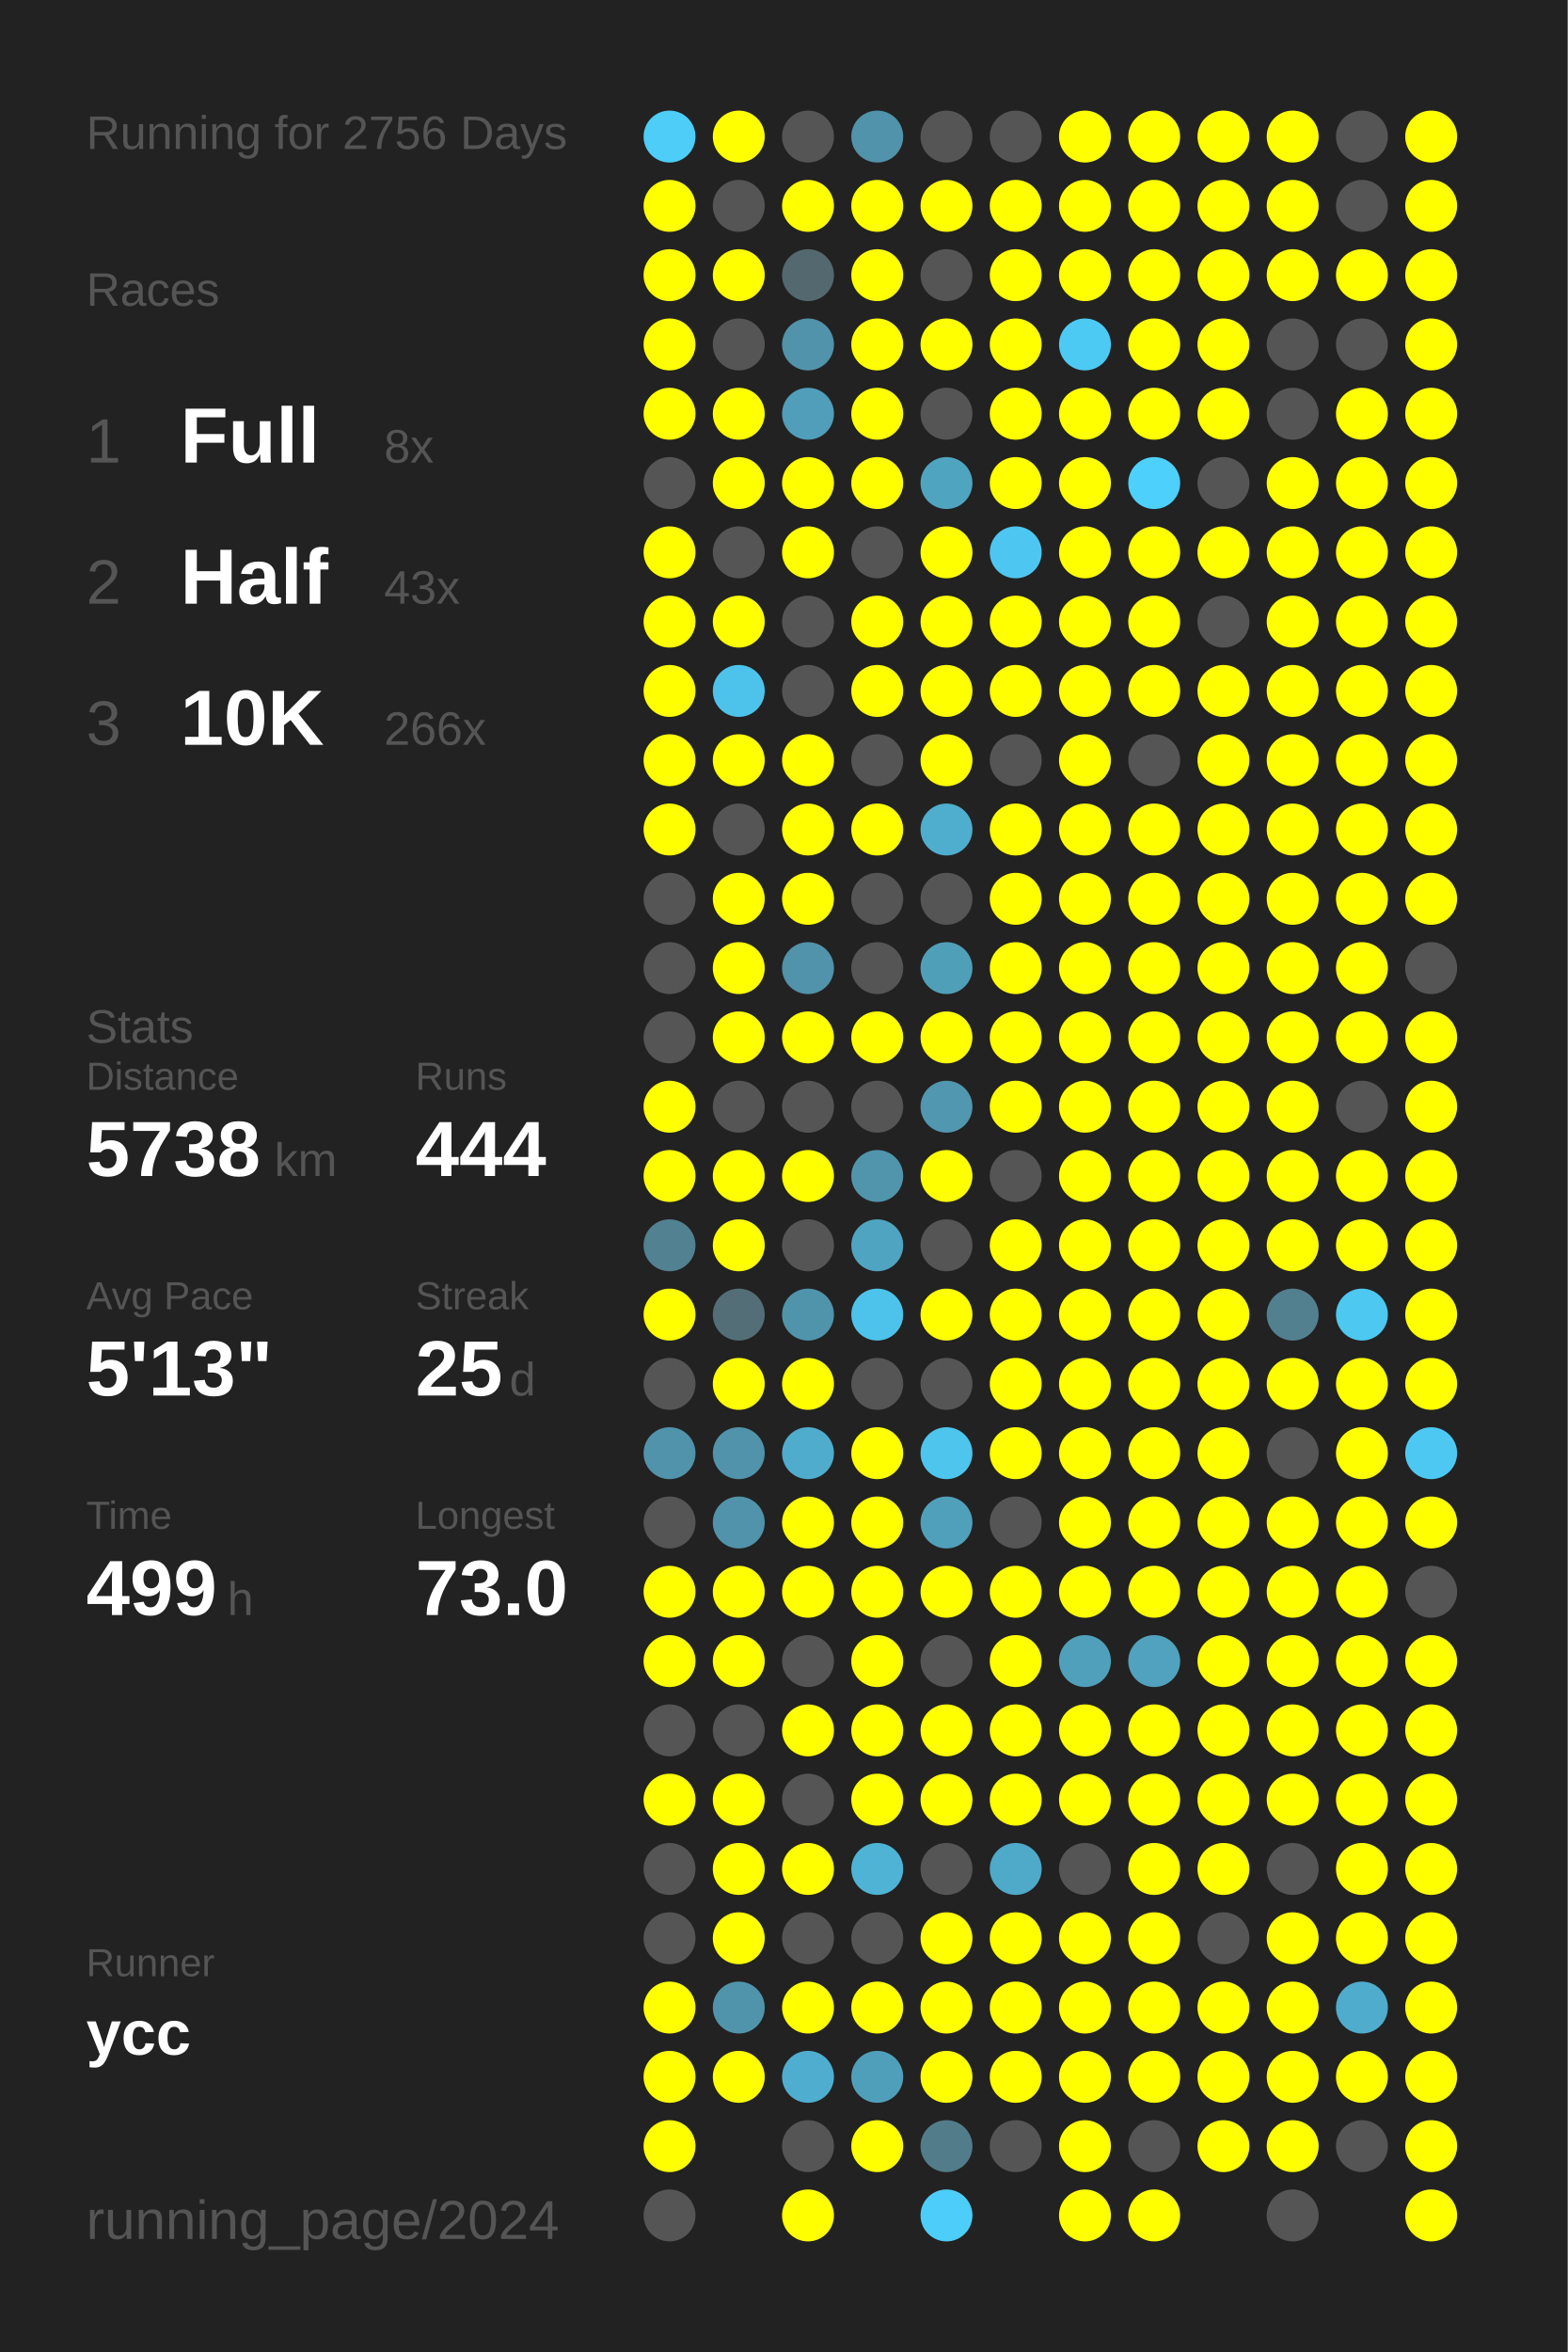
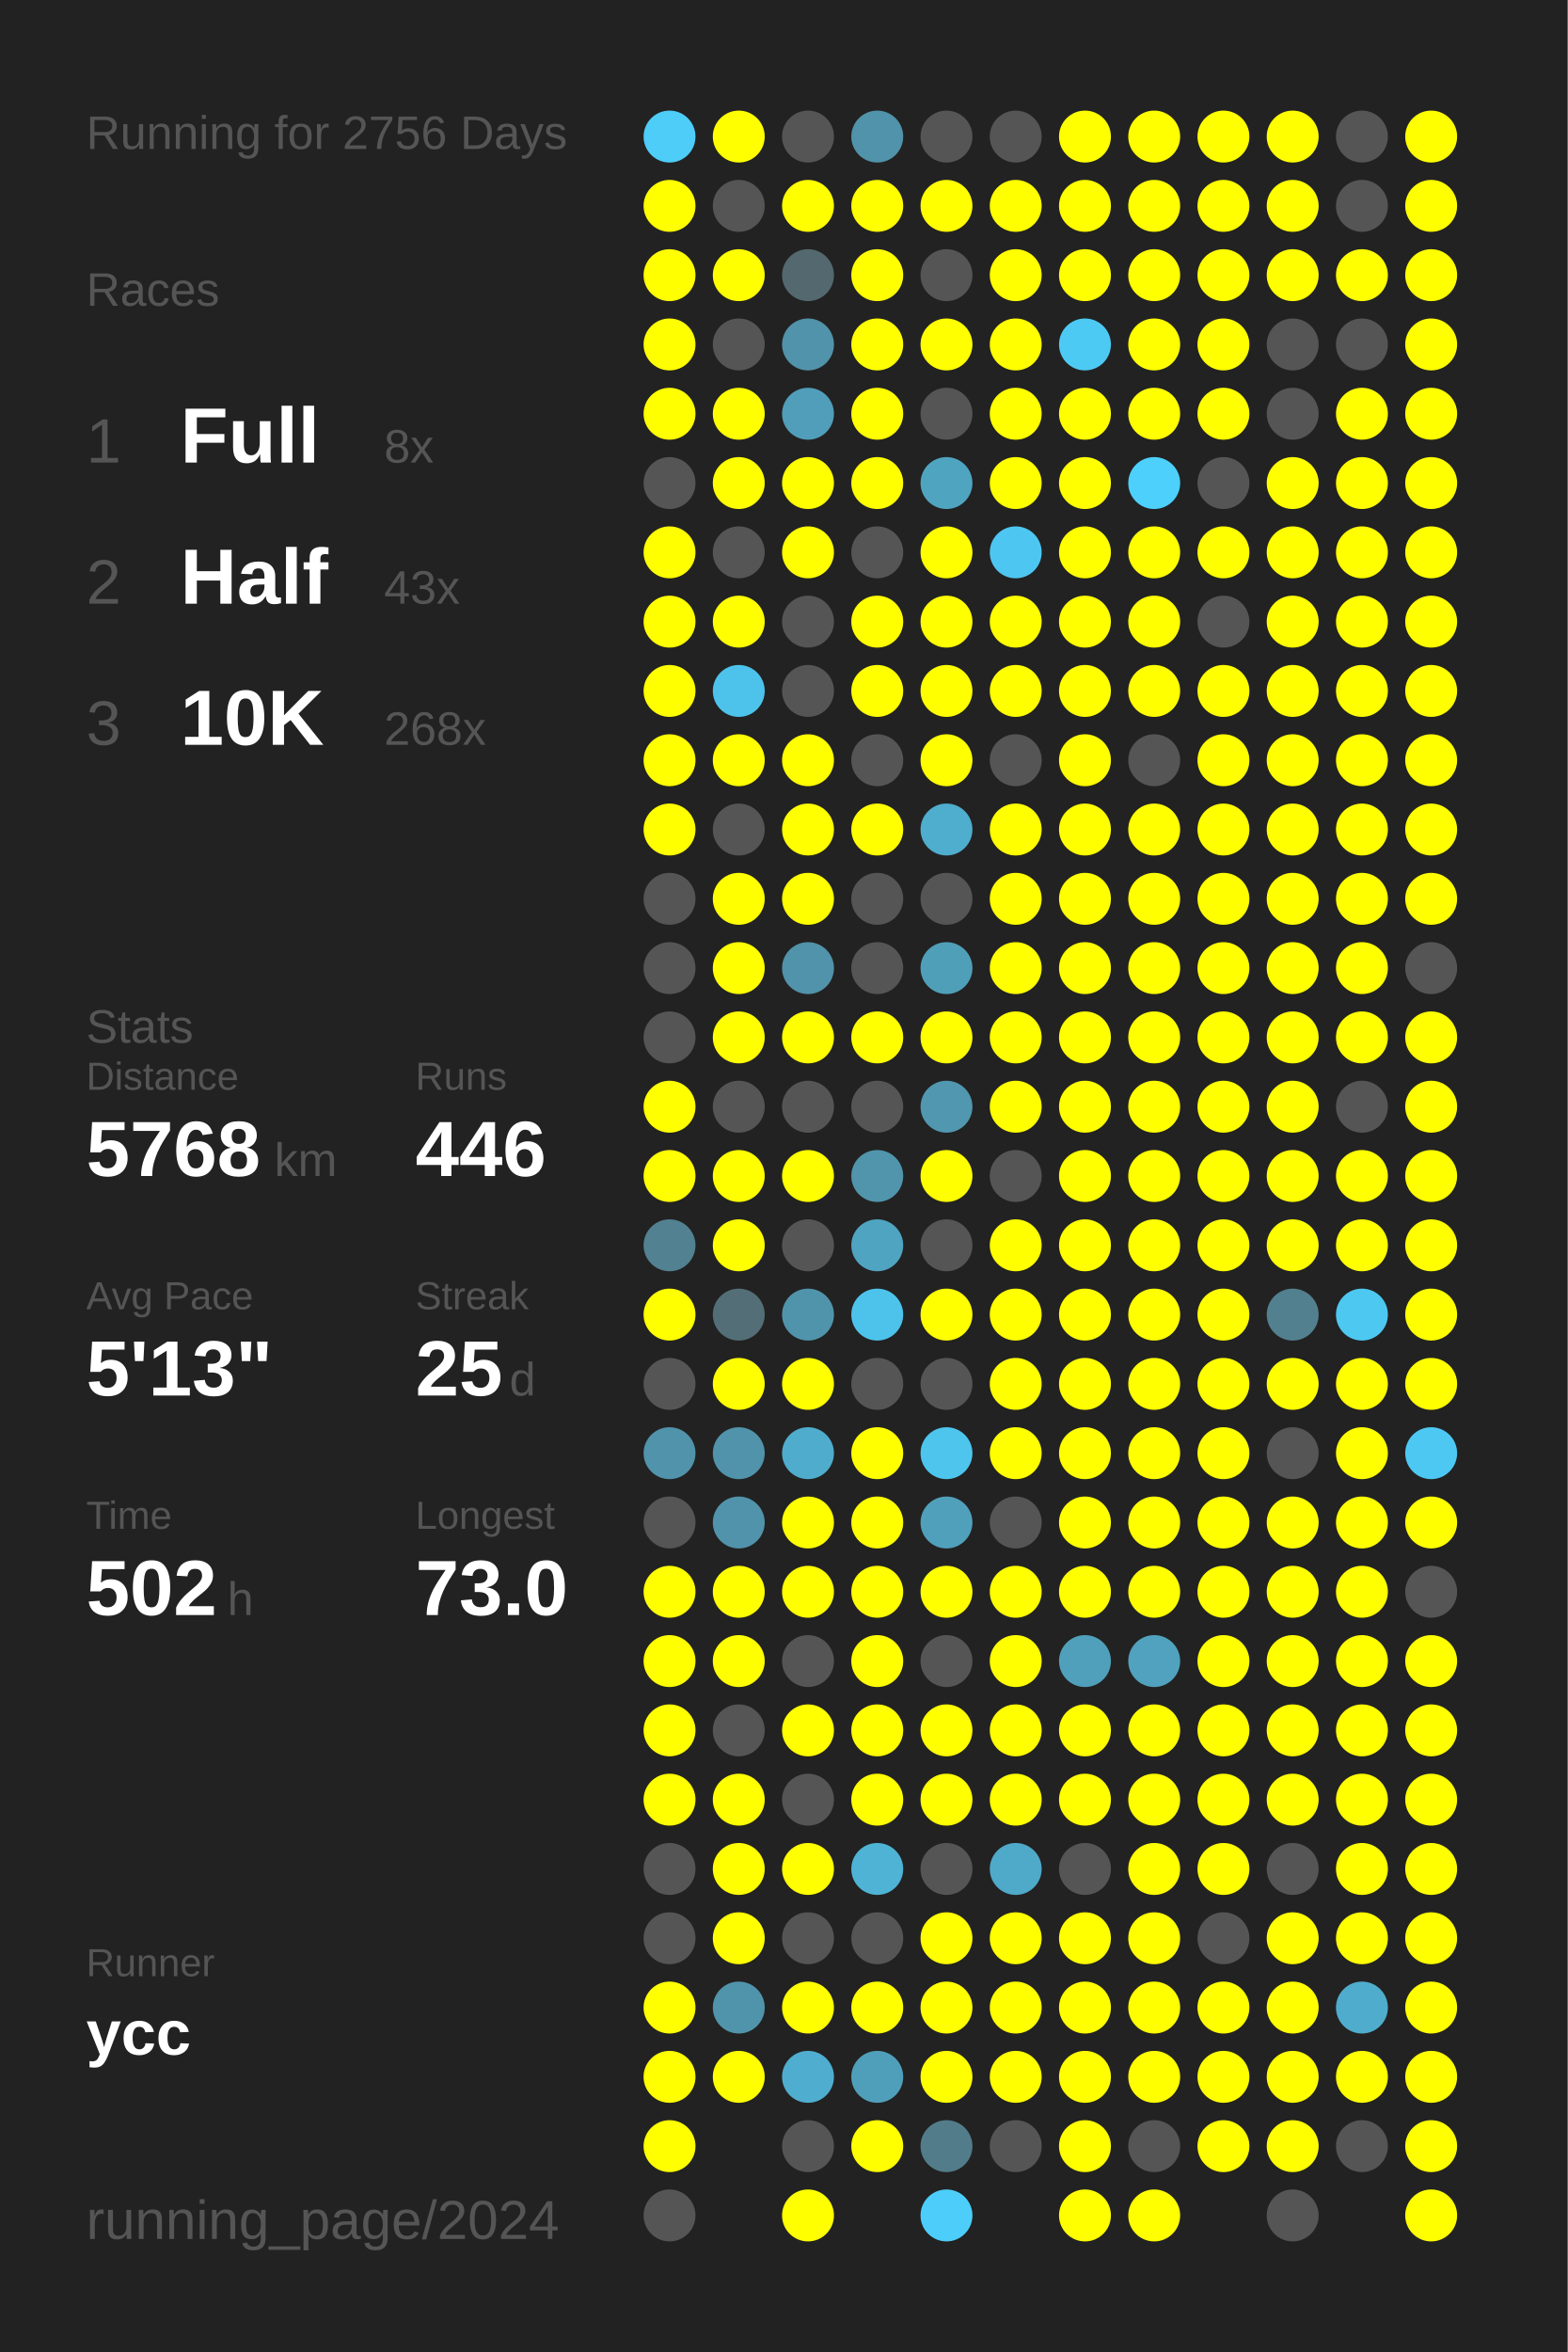
<svg xmlns="http://www.w3.org/2000/svg" baseProfile="full" height="300mm" version="1.1" viewBox="0,0,200,300" width="200mm">
  <defs />
  <rect fill="#222222" height="300" width="200" x="0" y="0" />
  <text fill="#555555" style="font-size:6px; font-family:Arial;" x="11" y="19">Running for 2756 Days</text>
  <text fill="#555555" style="font-size:6px; font-family:Arial;" x="11" y="39">Races</text>
  <text fill="#555555" style="font-size:8px; font-family:Arial;" x="11" y="59">1</text>
  <text fill="#FFFFFF" style="font-size:10px; font-family:Arial; font-weight:bold;" x="23" y="59">Full</text>
  <text fill="#555555" style="font-size:6px; font-family:Arial;" x="49" y="59">8x</text>
  <text fill="#555555" style="font-size:8px; font-family:Arial;" x="11" y="77">2</text>
  <text fill="#FFFFFF" style="font-size:10px; font-family:Arial; font-weight:bold;" x="23" y="77">Half</text>
  <text fill="#555555" style="font-size:6px; font-family:Arial;" x="49" y="77">43x</text>
  <text fill="#555555" style="font-size:8px; font-family:Arial;" x="11" y="95">3</text>
  <text fill="#FFFFFF" style="font-size:10px; font-family:Arial; font-weight:bold;" x="23" y="95">10K</text>
-   <text fill="#555555" style="font-size:6px; font-family:Arial;" x="49" y="95">266x</text>
+   <text fill="#555555" style="font-size:6px; font-family:Arial;" x="49" y="95">268x</text>
  <text fill="#555555" style="font-size:6px; font-family:Arial;" x="11" y="133">Stats</text>
  <text fill="#555555" style="font-size:5px; font-family:Arial;" x="11" y="139">Distance</text>
-   <text fill="#FFFFFF" style="font-size:10px; font-family:Arial; font-weight:bold;" x="11" y="150">5738</text>
+   <text fill="#FFFFFF" style="font-size:10px; font-family:Arial; font-weight:bold;" x="11" y="150">5768</text>
  <text fill="#555555" style="font-size:6px; font-family:Arial;" x="35" y="150">km</text>
  <text fill="#555555" style="font-size:5px; font-family:Arial;" x="53" y="139">Runs</text>
-   <text fill="#FFFFFF" style="font-size:10px; font-family:Arial; font-weight:bold;" x="53" y="150">444</text>
+   <text fill="#FFFFFF" style="font-size:10px; font-family:Arial; font-weight:bold;" x="53" y="150">446</text>
  <text fill="#555555" style="font-size:5px; font-family:Arial;" x="11" y="167">Avg Pace</text>
  <text fill="#FFFFFF" style="font-size:10px; font-family:Arial; font-weight:bold;" x="11" y="178">5'13"</text>
  <text fill="#555555" style="font-size:5px; font-family:Arial;" x="53" y="167">Streak</text>
  <text fill="#FFFFFF" style="font-size:10px; font-family:Arial; font-weight:bold;" x="53" y="178">25</text>
  <text fill="#555555" style="font-size:6px; font-family:Arial;" x="65" y="178">d</text>
  <text fill="#555555" style="font-size:5px; font-family:Arial;" x="11" y="195">Time</text>
-   <text fill="#FFFFFF" style="font-size:10px; font-family:Arial; font-weight:bold;" x="11" y="206">499</text>
+   <text fill="#FFFFFF" style="font-size:10px; font-family:Arial; font-weight:bold;" x="11" y="206">502</text>
  <text fill="#555555" style="font-size:6px; font-family:Arial;" x="29" y="206">h</text>
  <text fill="#555555" style="font-size:5px; font-family:Arial;" x="53" y="195">Longest</text>
  <text fill="#FFFFFF" style="font-size:10px; font-family:Arial; font-weight:bold;" x="53" y="206">73.0</text>
  <text fill="#555555" style="font-size:5px; font-family:Arial;" x="11" y="252.065">Runner</text>
  <text fill="#FFFFFF" style="font-size:8px; font-family:Arial; font-weight:bold;" x="11" y="262.065">ycc</text>
  <text fill="#555555" style="font-size:7px; font-family:Arial;" x="11" y="285.581">running_page/2024</text>
  <circle cx="85.417" cy="17.419" fill="#4dcdf8" r="3.312" />
  <circle cx="85.417" cy="26.258" fill="#FFFF00" r="3.312" />
  <circle cx="85.417" cy="35.097" fill="#FFFF00" r="3.312" />
  <circle cx="85.417" cy="43.935" fill="#FFFF00" r="3.312" />
  <circle cx="85.417" cy="52.774" fill="#FFFF00" r="3.312" />
  <circle cx="85.417" cy="61.613" fill="#555555" r="3.312" />
  <circle cx="85.417" cy="70.452" fill="#FFFF00" r="3.312" />
  <circle cx="85.417" cy="79.29" fill="#FFFF00" r="3.312" />
  <circle cx="85.417" cy="88.129" fill="#FFFF00" r="3.312" />
  <circle cx="85.417" cy="96.968" fill="#FFFF00" r="3.312" />
  <circle cx="85.417" cy="105.806" fill="#FFFF00" r="3.312" />
  <circle cx="85.417" cy="114.645" fill="#555555" r="3.312" />
  <circle cx="85.417" cy="123.484" fill="#555555" r="3.312" />
  <circle cx="85.417" cy="132.323" fill="#555555" r="3.312" />
  <circle cx="85.417" cy="141.161" fill="#FFFF00" r="3.312" />
  <circle cx="85.417" cy="150" fill="#FFFF00" r="3.312" />
  <circle cx="85.417" cy="158.839" fill="#528191" r="3.312" />
  <circle cx="85.417" cy="167.677" fill="#FFFF00" r="3.312" />
  <circle cx="85.417" cy="176.516" fill="#555555" r="3.312" />
  <circle cx="85.417" cy="185.355" fill="#5093aa" r="3.312" />
  <circle cx="85.417" cy="194.194" fill="#555555" r="3.312" />
  <circle cx="85.417" cy="203.032" fill="#FFFF00" r="3.312" />
  <circle cx="85.417" cy="211.871" fill="#FFFF00" r="3.312" />
-   <circle cx="85.417" cy="220.71" fill="#555555" r="3.312" />
+   <circle cx="85.417" cy="220.71" fill="#FFFF00" r="3.312" />
  <circle cx="85.417" cy="229.548" fill="#FFFF00" r="3.312" />
  <circle cx="85.417" cy="238.387" fill="#555555" r="3.312" />
  <circle cx="85.417" cy="247.226" fill="#555555" r="3.312" />
  <circle cx="85.417" cy="256.065" fill="#FFFF00" r="3.312" />
  <circle cx="85.417" cy="264.903" fill="#FFFF00" r="3.312" />
  <circle cx="85.417" cy="273.742" fill="#FFFF00" r="3.312" />
  <circle cx="85.417" cy="282.581" fill="#555555" r="3.312" />
  <circle cx="94.25" cy="17.419" fill="#FFFF00" r="3.312" />
  <circle cx="94.25" cy="26.258" fill="#555555" r="3.312" />
  <circle cx="94.25" cy="35.097" fill="#FFFF00" r="3.312" />
  <circle cx="94.25" cy="43.935" fill="#555555" r="3.312" />
  <circle cx="94.25" cy="52.774" fill="#FFFF00" r="3.312" />
  <circle cx="94.25" cy="61.613" fill="#FFFF00" r="3.312" />
  <circle cx="94.25" cy="70.452" fill="#555555" r="3.312" />
  <circle cx="94.25" cy="79.29" fill="#FFFF00" r="3.312" />
  <circle cx="94.25" cy="88.129" fill="#4dc3eb" r="3.312" />
  <circle cx="94.25" cy="96.968" fill="#FFFF00" r="3.312" />
  <circle cx="94.25" cy="105.806" fill="#555555" r="3.312" />
  <circle cx="94.25" cy="114.645" fill="#FFFF00" r="3.312" />
  <circle cx="94.25" cy="123.484" fill="#FFFF00" r="3.312" />
  <circle cx="94.25" cy="132.323" fill="#FFFF00" r="3.312" />
  <circle cx="94.25" cy="141.161" fill="#555555" r="3.312" />
  <circle cx="94.25" cy="150" fill="#FFFF00" r="3.312" />
  <circle cx="94.25" cy="158.839" fill="#FFFF00" r="3.312" />
  <circle cx="94.25" cy="167.677" fill="#536e77" r="3.312" />
  <circle cx="94.25" cy="176.516" fill="#FFFF00" r="3.312" />
  <circle cx="94.25" cy="185.355" fill="#5093aa" r="3.312" />
  <circle cx="94.25" cy="194.194" fill="#5093aa" r="3.312" />
  <circle cx="94.25" cy="203.032" fill="#FFFF00" r="3.312" />
  <circle cx="94.25" cy="211.871" fill="#FFFF00" r="3.312" />
  <circle cx="94.25" cy="220.71" fill="#555555" r="3.312" />
  <circle cx="94.25" cy="229.548" fill="#FFFF00" r="3.312" />
  <circle cx="94.25" cy="238.387" fill="#FFFF00" r="3.312" />
  <circle cx="94.25" cy="247.226" fill="#FFFF00" r="3.312" />
  <circle cx="94.25" cy="256.065" fill="#5094ab" r="3.312" />
  <circle cx="94.25" cy="264.903" fill="#FFFF00" r="3.312" />
  <circle cx="103.083" cy="17.419" fill="#555555" r="3.312" />
  <circle cx="103.083" cy="26.258" fill="#FFFF00" r="3.312" />
  <circle cx="103.083" cy="35.097" fill="#53686f" r="3.312" />
  <circle cx="103.083" cy="43.935" fill="#5193aa" r="3.312" />
  <circle cx="103.083" cy="52.774" fill="#509eb9" r="3.312" />
  <circle cx="103.083" cy="61.613" fill="#FFFF00" r="3.312" />
  <circle cx="103.083" cy="70.452" fill="#FFFF00" r="3.312" />
  <circle cx="103.083" cy="79.29" fill="#555555" r="3.312" />
  <circle cx="103.083" cy="88.129" fill="#555555" r="3.312" />
  <circle cx="103.083" cy="96.968" fill="#FFFF00" r="3.312" />
  <circle cx="103.083" cy="105.806" fill="#FFFF00" r="3.312" />
  <circle cx="103.083" cy="114.645" fill="#FFFF00" r="3.312" />
  <circle cx="103.083" cy="123.484" fill="#5193aa" r="3.312" />
  <circle cx="103.083" cy="132.323" fill="#FFFF00" r="3.312" />
  <circle cx="103.083" cy="141.161" fill="#555555" r="3.312" />
  <circle cx="103.083" cy="150" fill="#FFFF00" r="3.312" />
  <circle cx="103.083" cy="158.839" fill="#555555" r="3.312" />
  <circle cx="103.083" cy="167.677" fill="#5094ab" r="3.312" />
  <circle cx="103.083" cy="176.516" fill="#FFFF00" r="3.312" />
  <circle cx="103.083" cy="185.355" fill="#4faccc" r="3.312" />
  <circle cx="103.083" cy="194.194" fill="#FFFF00" r="3.312" />
  <circle cx="103.083" cy="203.032" fill="#FFFF00" r="3.312" />
  <circle cx="103.083" cy="211.871" fill="#555555" r="3.312" />
  <circle cx="103.083" cy="220.71" fill="#FFFF00" r="3.312" />
  <circle cx="103.083" cy="229.548" fill="#555555" r="3.312" />
  <circle cx="103.083" cy="238.387" fill="#FFFF00" r="3.312" />
  <circle cx="103.083" cy="247.226" fill="#555555" r="3.312" />
  <circle cx="103.083" cy="256.065" fill="#FFFF00" r="3.312" />
  <circle cx="103.083" cy="264.903" fill="#4faecf" r="3.312" />
  <circle cx="103.083" cy="273.742" fill="#555555" r="3.312" />
  <circle cx="103.083" cy="282.581" fill="#FFFF00" r="3.312" />
  <circle cx="111.917" cy="17.419" fill="#5093aa" r="3.312" />
  <circle cx="111.917" cy="26.258" fill="#FFFF00" r="3.312" />
  <circle cx="111.917" cy="35.097" fill="#FFFF00" r="3.312" />
  <circle cx="111.917" cy="43.935" fill="#FFFF00" r="3.312" />
  <circle cx="111.917" cy="52.774" fill="#FFFF00" r="3.312" />
  <circle cx="111.917" cy="61.613" fill="#FFFF00" r="3.312" />
  <circle cx="111.917" cy="70.452" fill="#555555" r="3.312" />
  <circle cx="111.917" cy="79.29" fill="#FFFF00" r="3.312" />
  <circle cx="111.917" cy="88.129" fill="#FFFF00" r="3.312" />
  <circle cx="111.917" cy="96.968" fill="#555555" r="3.312" />
  <circle cx="111.917" cy="105.806" fill="#FFFF00" r="3.312" />
  <circle cx="111.917" cy="114.645" fill="#555555" r="3.312" />
  <circle cx="111.917" cy="123.484" fill="#555555" r="3.312" />
  <circle cx="111.917" cy="132.323" fill="#FFFF00" r="3.312" />
  <circle cx="111.917" cy="141.161" fill="#555555" r="3.312" />
  <circle cx="111.917" cy="150" fill="#5095ac" r="3.312" />
  <circle cx="111.917" cy="158.839" fill="#4fa4c1" r="3.312" />
  <circle cx="111.917" cy="167.677" fill="#4dc3eb" r="3.312" />
  <circle cx="111.917" cy="176.516" fill="#555555" r="3.312" />
  <circle cx="111.917" cy="185.355" fill="#FFFF00" r="3.312" />
  <circle cx="111.917" cy="194.194" fill="#FFFF00" r="3.312" />
  <circle cx="111.917" cy="203.032" fill="#FFFF00" r="3.312" />
  <circle cx="111.917" cy="211.871" fill="#FFFF00" r="3.312" />
  <circle cx="111.917" cy="220.71" fill="#FFFF00" r="3.312" />
  <circle cx="111.917" cy="229.548" fill="#FFFF00" r="3.312" />
  <circle cx="111.917" cy="238.387" fill="#4eb3d5" r="3.312" />
  <circle cx="111.917" cy="247.226" fill="#555555" r="3.312" />
  <circle cx="111.917" cy="256.065" fill="#FFFF00" r="3.312" />
  <circle cx="111.917" cy="264.903" fill="#509fba" r="3.312" />
  <circle cx="111.917" cy="273.742" fill="#FFFF00" r="3.312" />
  <circle cx="120.75" cy="17.419" fill="#555555" r="3.312" />
  <circle cx="120.75" cy="26.258" fill="#FFFF00" r="3.312" />
  <circle cx="120.75" cy="35.097" fill="#555555" r="3.312" />
  <circle cx="120.75" cy="43.935" fill="#FFFF00" r="3.312" />
  <circle cx="120.75" cy="52.774" fill="#555555" r="3.312" />
  <circle cx="120.75" cy="61.613" fill="#4fa4c0" r="3.312" />
  <circle cx="120.75" cy="70.452" fill="#FFFF00" r="3.312" />
  <circle cx="120.75" cy="79.29" fill="#FFFF00" r="3.312" />
  <circle cx="120.75" cy="88.129" fill="#FFFF00" r="3.312" />
  <circle cx="120.75" cy="96.968" fill="#FFFF00" r="3.312" />
  <circle cx="120.75" cy="105.806" fill="#4fadcd" r="3.312" />
  <circle cx="120.75" cy="114.645" fill="#555555" r="3.312" />
  <circle cx="120.75" cy="123.484" fill="#509fb9" r="3.312" />
  <circle cx="120.75" cy="132.323" fill="#FFFF00" r="3.312" />
  <circle cx="120.75" cy="141.161" fill="#5097af" r="3.312" />
  <circle cx="120.75" cy="150" fill="#FFFF00" r="3.312" />
  <circle cx="120.75" cy="158.839" fill="#555555" r="3.312" />
  <circle cx="120.75" cy="167.677" fill="#FFFF00" r="3.312" />
  <circle cx="120.75" cy="176.516" fill="#555555" r="3.312" />
  <circle cx="120.75" cy="185.355" fill="#4dc5ed" r="3.312" />
  <circle cx="120.75" cy="194.194" fill="#50a0bb" r="3.312" />
  <circle cx="120.75" cy="203.032" fill="#FFFF00" r="3.312" />
  <circle cx="120.75" cy="211.871" fill="#555555" r="3.312" />
  <circle cx="120.75" cy="220.71" fill="#FFFF00" r="3.312" />
  <circle cx="120.75" cy="229.548" fill="#FFFF00" r="3.312" />
  <circle cx="120.75" cy="238.387" fill="#555555" r="3.312" />
  <circle cx="120.75" cy="247.226" fill="#FFFF00" r="3.312" />
  <circle cx="120.75" cy="256.065" fill="#FFFF00" r="3.312" />
  <circle cx="120.75" cy="264.903" fill="#FFFF00" r="3.312" />
  <circle cx="120.75" cy="273.742" fill="#527c8a" r="3.312" />
  <circle cx="120.75" cy="282.581" fill="#4dcefa" r="3.312" />
  <circle cx="129.583" cy="17.419" fill="#555555" r="3.312" />
  <circle cx="129.583" cy="26.258" fill="#FFFF00" r="3.312" />
  <circle cx="129.583" cy="35.097" fill="#FFFF00" r="3.312" />
  <circle cx="129.583" cy="43.935" fill="#FFFF00" r="3.312" />
  <circle cx="129.583" cy="52.774" fill="#FFFF00" r="3.312" />
  <circle cx="129.583" cy="61.613" fill="#FFFF00" r="3.312" />
  <circle cx="129.583" cy="70.452" fill="#4dc7f1" r="3.312" />
  <circle cx="129.583" cy="79.29" fill="#FFFF00" r="3.312" />
  <circle cx="129.583" cy="88.129" fill="#FFFF00" r="3.312" />
  <circle cx="129.583" cy="96.968" fill="#555555" r="3.312" />
  <circle cx="129.583" cy="105.806" fill="#FFFF00" r="3.312" />
  <circle cx="129.583" cy="114.645" fill="#FFFF00" r="3.312" />
  <circle cx="129.583" cy="123.484" fill="#FFFF00" r="3.312" />
  <circle cx="129.583" cy="132.323" fill="#FFFF00" r="3.312" />
  <circle cx="129.583" cy="141.161" fill="#FFFF00" r="3.312" />
  <circle cx="129.583" cy="150" fill="#555555" r="3.312" />
  <circle cx="129.583" cy="158.839" fill="#FFFF00" r="3.312" />
  <circle cx="129.583" cy="167.677" fill="#FFFF00" r="3.312" />
  <circle cx="129.583" cy="176.516" fill="#FFFF00" r="3.312" />
  <circle cx="129.583" cy="185.355" fill="#FFFF00" r="3.312" />
  <circle cx="129.583" cy="194.194" fill="#555555" r="3.312" />
  <circle cx="129.583" cy="203.032" fill="#FFFF00" r="3.312" />
  <circle cx="129.583" cy="211.871" fill="#FFFF00" r="3.312" />
  <circle cx="129.583" cy="220.71" fill="#FFFF00" r="3.312" />
  <circle cx="129.583" cy="229.548" fill="#FFFF00" r="3.312" />
  <circle cx="129.583" cy="238.387" fill="#4fa9c8" r="3.312" />
  <circle cx="129.583" cy="247.226" fill="#FFFF00" r="3.312" />
  <circle cx="129.583" cy="256.065" fill="#FFFF00" r="3.312" />
  <circle cx="129.583" cy="264.903" fill="#FFFF00" r="3.312" />
  <circle cx="129.583" cy="273.742" fill="#555555" r="3.312" />
  <circle cx="138.417" cy="17.419" fill="#FFFF00" r="3.312" />
  <circle cx="138.417" cy="26.258" fill="#FFFF00" r="3.312" />
  <circle cx="138.417" cy="35.097" fill="#FFFF00" r="3.312" />
  <circle cx="138.417" cy="43.935" fill="#4dcaf4" r="3.312" />
  <circle cx="138.417" cy="52.774" fill="#FFFF00" r="3.312" />
  <circle cx="138.417" cy="61.613" fill="#FFFF00" r="3.312" />
  <circle cx="138.417" cy="70.452" fill="#FFFF00" r="3.312" />
  <circle cx="138.417" cy="79.29" fill="#FFFF00" r="3.312" />
  <circle cx="138.417" cy="88.129" fill="#FFFF00" r="3.312" />
  <circle cx="138.417" cy="96.968" fill="#FFFF00" r="3.312" />
  <circle cx="138.417" cy="105.806" fill="#FFFF00" r="3.312" />
  <circle cx="138.417" cy="114.645" fill="#FFFF00" r="3.312" />
  <circle cx="138.417" cy="123.484" fill="#FFFF00" r="3.312" />
  <circle cx="138.417" cy="132.323" fill="#FFFF00" r="3.312" />
  <circle cx="138.417" cy="141.161" fill="#FFFF00" r="3.312" />
  <circle cx="138.417" cy="150" fill="#FFFF00" r="3.312" />
  <circle cx="138.417" cy="158.839" fill="#FFFF00" r="3.312" />
  <circle cx="138.417" cy="167.677" fill="#FFFF00" r="3.312" />
  <circle cx="138.417" cy="176.516" fill="#FFFF00" r="3.312" />
  <circle cx="138.417" cy="185.355" fill="#FFFF00" r="3.312" />
  <circle cx="138.417" cy="194.194" fill="#FFFF00" r="3.312" />
  <circle cx="138.417" cy="203.032" fill="#FFFF00" r="3.312" />
  <circle cx="138.417" cy="211.871" fill="#50a0bc" r="3.312" />
  <circle cx="138.417" cy="220.71" fill="#FFFF00" r="3.312" />
  <circle cx="138.417" cy="229.548" fill="#FFFF00" r="3.312" />
  <circle cx="138.417" cy="238.387" fill="#555555" r="3.312" />
  <circle cx="138.417" cy="247.226" fill="#FFFF00" r="3.312" />
  <circle cx="138.417" cy="256.065" fill="#FFFF00" r="3.312" />
  <circle cx="138.417" cy="264.903" fill="#FFFF00" r="3.312" />
  <circle cx="138.417" cy="273.742" fill="#FFFF00" r="3.312" />
  <circle cx="138.417" cy="282.581" fill="#FFFF00" r="3.312" />
  <circle cx="147.25" cy="17.419" fill="#FFFF00" r="3.312" />
  <circle cx="147.25" cy="26.258" fill="#FFFF00" r="3.312" />
  <circle cx="147.25" cy="35.097" fill="#FFFF00" r="3.312" />
  <circle cx="147.25" cy="43.935" fill="#FFFF00" r="3.312" />
  <circle cx="147.25" cy="52.774" fill="#FFFF00" r="3.312" />
  <circle cx="147.25" cy="61.613" fill="#4dd0fc" r="3.312" />
  <circle cx="147.25" cy="70.452" fill="#FFFF00" r="3.312" />
  <circle cx="147.25" cy="79.29" fill="#FFFF00" r="3.312" />
  <circle cx="147.25" cy="88.129" fill="#FFFF00" r="3.312" />
  <circle cx="147.25" cy="96.968" fill="#555555" r="3.312" />
  <circle cx="147.25" cy="105.806" fill="#FFFF00" r="3.312" />
  <circle cx="147.25" cy="114.645" fill="#FFFF00" r="3.312" />
  <circle cx="147.25" cy="123.484" fill="#FFFF00" r="3.312" />
  <circle cx="147.25" cy="132.323" fill="#FFFF00" r="3.312" />
  <circle cx="147.25" cy="141.161" fill="#FFFF00" r="3.312" />
  <circle cx="147.25" cy="150" fill="#FFFF00" r="3.312" />
  <circle cx="147.25" cy="158.839" fill="#FFFF00" r="3.312" />
  <circle cx="147.25" cy="167.677" fill="#FFFF00" r="3.312" />
  <circle cx="147.25" cy="176.516" fill="#FFFF00" r="3.312" />
  <circle cx="147.25" cy="185.355" fill="#FFFF00" r="3.312" />
  <circle cx="147.25" cy="194.194" fill="#FFFF00" r="3.312" />
  <circle cx="147.25" cy="203.032" fill="#FFFF00" r="3.312" />
  <circle cx="147.25" cy="211.871" fill="#50a2be" r="3.312" />
  <circle cx="147.25" cy="220.71" fill="#FFFF00" r="3.312" />
  <circle cx="147.25" cy="229.548" fill="#FFFF00" r="3.312" />
  <circle cx="147.25" cy="238.387" fill="#FFFF00" r="3.312" />
  <circle cx="147.25" cy="247.226" fill="#FFFF00" r="3.312" />
  <circle cx="147.25" cy="256.065" fill="#FFFF00" r="3.312" />
  <circle cx="147.25" cy="264.903" fill="#FFFF00" r="3.312" />
  <circle cx="147.25" cy="273.742" fill="#555555" r="3.312" />
  <circle cx="147.25" cy="282.581" fill="#FFFF00" r="3.312" />
  <circle cx="156.083" cy="17.419" fill="#FFFF00" r="3.312" />
  <circle cx="156.083" cy="26.258" fill="#FFFF00" r="3.312" />
  <circle cx="156.083" cy="35.097" fill="#FFFF00" r="3.312" />
  <circle cx="156.083" cy="43.935" fill="#FFFF00" r="3.312" />
  <circle cx="156.083" cy="52.774" fill="#FFFF00" r="3.312" />
  <circle cx="156.083" cy="61.613" fill="#555555" r="3.312" />
  <circle cx="156.083" cy="70.452" fill="#FFFF00" r="3.312" />
  <circle cx="156.083" cy="79.29" fill="#555555" r="3.312" />
  <circle cx="156.083" cy="88.129" fill="#FFFF00" r="3.312" />
  <circle cx="156.083" cy="96.968" fill="#FFFF00" r="3.312" />
  <circle cx="156.083" cy="105.806" fill="#FFFF00" r="3.312" />
  <circle cx="156.083" cy="114.645" fill="#FFFF00" r="3.312" />
  <circle cx="156.083" cy="123.484" fill="#FFFF00" r="3.312" />
  <circle cx="156.083" cy="132.323" fill="#FFFF00" r="3.312" />
  <circle cx="156.083" cy="141.161" fill="#FFFF00" r="3.312" />
  <circle cx="156.083" cy="150" fill="#FFFF00" r="3.312" />
  <circle cx="156.083" cy="158.839" fill="#FFFF00" r="3.312" />
  <circle cx="156.083" cy="167.677" fill="#FFFF00" r="3.312" />
  <circle cx="156.083" cy="176.516" fill="#FFFF00" r="3.312" />
  <circle cx="156.083" cy="185.355" fill="#FFFF00" r="3.312" />
  <circle cx="156.083" cy="194.194" fill="#FFFF00" r="3.312" />
  <circle cx="156.083" cy="203.032" fill="#FFFF00" r="3.312" />
  <circle cx="156.083" cy="211.871" fill="#FFFF00" r="3.312" />
  <circle cx="156.083" cy="220.71" fill="#FFFF00" r="3.312" />
  <circle cx="156.083" cy="229.548" fill="#FFFF00" r="3.312" />
  <circle cx="156.083" cy="238.387" fill="#FFFF00" r="3.312" />
  <circle cx="156.083" cy="247.226" fill="#555555" r="3.312" />
  <circle cx="156.083" cy="256.065" fill="#FFFF00" r="3.312" />
  <circle cx="156.083" cy="264.903" fill="#FFFF00" r="3.312" />
  <circle cx="156.083" cy="273.742" fill="#FFFF00" r="3.312" />
  <circle cx="164.917" cy="17.419" fill="#FFFF00" r="3.312" />
  <circle cx="164.917" cy="26.258" fill="#FFFF00" r="3.312" />
  <circle cx="164.917" cy="35.097" fill="#FFFF00" r="3.312" />
  <circle cx="164.917" cy="43.935" fill="#555555" r="3.312" />
  <circle cx="164.917" cy="52.774" fill="#555555" r="3.312" />
  <circle cx="164.917" cy="61.613" fill="#FFFF00" r="3.312" />
  <circle cx="164.917" cy="70.452" fill="#FFFF00" r="3.312" />
  <circle cx="164.917" cy="79.29" fill="#FFFF00" r="3.312" />
  <circle cx="164.917" cy="88.129" fill="#FFFF00" r="3.312" />
  <circle cx="164.917" cy="96.968" fill="#FFFF00" r="3.312" />
  <circle cx="164.917" cy="105.806" fill="#FFFF00" r="3.312" />
  <circle cx="164.917" cy="114.645" fill="#FFFF00" r="3.312" />
  <circle cx="164.917" cy="123.484" fill="#FFFF00" r="3.312" />
  <circle cx="164.917" cy="132.323" fill="#FFFF00" r="3.312" />
  <circle cx="164.917" cy="141.161" fill="#FFFF00" r="3.312" />
  <circle cx="164.917" cy="150" fill="#FFFF00" r="3.312" />
  <circle cx="164.917" cy="158.839" fill="#FFFF00" r="3.312" />
  <circle cx="164.917" cy="167.677" fill="#52808f" r="3.312" />
  <circle cx="164.917" cy="176.516" fill="#FFFF00" r="3.312" />
  <circle cx="164.917" cy="185.355" fill="#555555" r="3.312" />
  <circle cx="164.917" cy="194.194" fill="#FFFF00" r="3.312" />
  <circle cx="164.917" cy="203.032" fill="#FFFF00" r="3.312" />
  <circle cx="164.917" cy="211.871" fill="#FFFF00" r="3.312" />
  <circle cx="164.917" cy="220.71" fill="#FFFF00" r="3.312" />
  <circle cx="164.917" cy="229.548" fill="#FFFF00" r="3.312" />
  <circle cx="164.917" cy="238.387" fill="#555555" r="3.312" />
  <circle cx="164.917" cy="247.226" fill="#FFFF00" r="3.312" />
  <circle cx="164.917" cy="256.065" fill="#FFFF00" r="3.312" />
  <circle cx="164.917" cy="264.903" fill="#FFFF00" r="3.312" />
  <circle cx="164.917" cy="273.742" fill="#FFFF00" r="3.312" />
  <circle cx="164.917" cy="282.581" fill="#555555" r="3.312" />
  <circle cx="173.75" cy="17.419" fill="#555555" r="3.312" />
  <circle cx="173.75" cy="26.258" fill="#555555" r="3.312" />
  <circle cx="173.75" cy="35.097" fill="#FFFF00" r="3.312" />
  <circle cx="173.75" cy="43.935" fill="#555555" r="3.312" />
  <circle cx="173.75" cy="52.774" fill="#FFFF00" r="3.312" />
  <circle cx="173.75" cy="61.613" fill="#FFFF00" r="3.312" />
  <circle cx="173.75" cy="70.452" fill="#FFFF00" r="3.312" />
  <circle cx="173.75" cy="79.29" fill="#FFFF00" r="3.312" />
  <circle cx="173.75" cy="88.129" fill="#FFFF00" r="3.312" />
  <circle cx="173.75" cy="96.968" fill="#FFFF00" r="3.312" />
  <circle cx="173.75" cy="105.806" fill="#FFFF00" r="3.312" />
  <circle cx="173.75" cy="114.645" fill="#FFFF00" r="3.312" />
  <circle cx="173.75" cy="123.484" fill="#FFFF00" r="3.312" />
  <circle cx="173.75" cy="132.323" fill="#FFFF00" r="3.312" />
  <circle cx="173.75" cy="141.161" fill="#555555" r="3.312" />
  <circle cx="173.75" cy="150" fill="#FFFF00" r="3.312" />
  <circle cx="173.75" cy="158.839" fill="#FFFF00" r="3.312" />
  <circle cx="173.75" cy="167.677" fill="#4dc8f1" r="3.312" />
  <circle cx="173.75" cy="176.516" fill="#FFFF00" r="3.312" />
  <circle cx="173.75" cy="185.355" fill="#FFFF00" r="3.312" />
  <circle cx="173.75" cy="194.194" fill="#FFFF00" r="3.312" />
  <circle cx="173.75" cy="203.032" fill="#FFFF00" r="3.312" />
  <circle cx="173.75" cy="211.871" fill="#FFFF00" r="3.312" />
  <circle cx="173.75" cy="220.71" fill="#FFFF00" r="3.312" />
  <circle cx="173.75" cy="229.548" fill="#FFFF00" r="3.312" />
  <circle cx="173.75" cy="238.387" fill="#FFFF00" r="3.312" />
  <circle cx="173.75" cy="247.226" fill="#FFFF00" r="3.312" />
  <circle cx="173.75" cy="256.065" fill="#4faccc" r="3.312" />
  <circle cx="173.75" cy="264.903" fill="#FFFF00" r="3.312" />
  <circle cx="173.75" cy="273.742" fill="#555555" r="3.312" />
  <circle cx="182.583" cy="17.419" fill="#FFFF00" r="3.312" />
  <circle cx="182.583" cy="26.258" fill="#FFFF00" r="3.312" />
  <circle cx="182.583" cy="35.097" fill="#FFFF00" r="3.312" />
  <circle cx="182.583" cy="43.935" fill="#FFFF00" r="3.312" />
  <circle cx="182.583" cy="52.774" fill="#FFFF00" r="3.312" />
  <circle cx="182.583" cy="61.613" fill="#FFFF00" r="3.312" />
  <circle cx="182.583" cy="70.452" fill="#FFFF00" r="3.312" />
  <circle cx="182.583" cy="79.29" fill="#FFFF00" r="3.312" />
  <circle cx="182.583" cy="88.129" fill="#FFFF00" r="3.312" />
  <circle cx="182.583" cy="96.968" fill="#FFFF00" r="3.312" />
  <circle cx="182.583" cy="105.806" fill="#FFFF00" r="3.312" />
  <circle cx="182.583" cy="114.645" fill="#FFFF00" r="3.312" />
  <circle cx="182.583" cy="123.484" fill="#555555" r="3.312" />
  <circle cx="182.583" cy="132.323" fill="#FFFF00" r="3.312" />
  <circle cx="182.583" cy="141.161" fill="#FFFF00" r="3.312" />
  <circle cx="182.583" cy="150" fill="#FFFF00" r="3.312" />
  <circle cx="182.583" cy="158.839" fill="#FFFF00" r="3.312" />
  <circle cx="182.583" cy="167.677" fill="#FFFF00" r="3.312" />
  <circle cx="182.583" cy="176.516" fill="#FFFF00" r="3.312" />
  <circle cx="182.583" cy="185.355" fill="#4dc8f2" r="3.312" />
  <circle cx="182.583" cy="194.194" fill="#FFFF00" r="3.312" />
  <circle cx="182.583" cy="203.032" fill="#555555" r="3.312" />
  <circle cx="182.583" cy="211.871" fill="#FFFF00" r="3.312" />
  <circle cx="182.583" cy="220.71" fill="#FFFF00" r="3.312" />
  <circle cx="182.583" cy="229.548" fill="#FFFF00" r="3.312" />
  <circle cx="182.583" cy="238.387" fill="#FFFF00" r="3.312" />
  <circle cx="182.583" cy="247.226" fill="#FFFF00" r="3.312" />
  <circle cx="182.583" cy="256.065" fill="#FFFF00" r="3.312" />
  <circle cx="182.583" cy="264.903" fill="#FFFF00" r="3.312" />
  <circle cx="182.583" cy="273.742" fill="#FFFF00" r="3.312" />
  <circle cx="182.583" cy="282.581" fill="#FFFF00" r="3.312" />
</svg>
